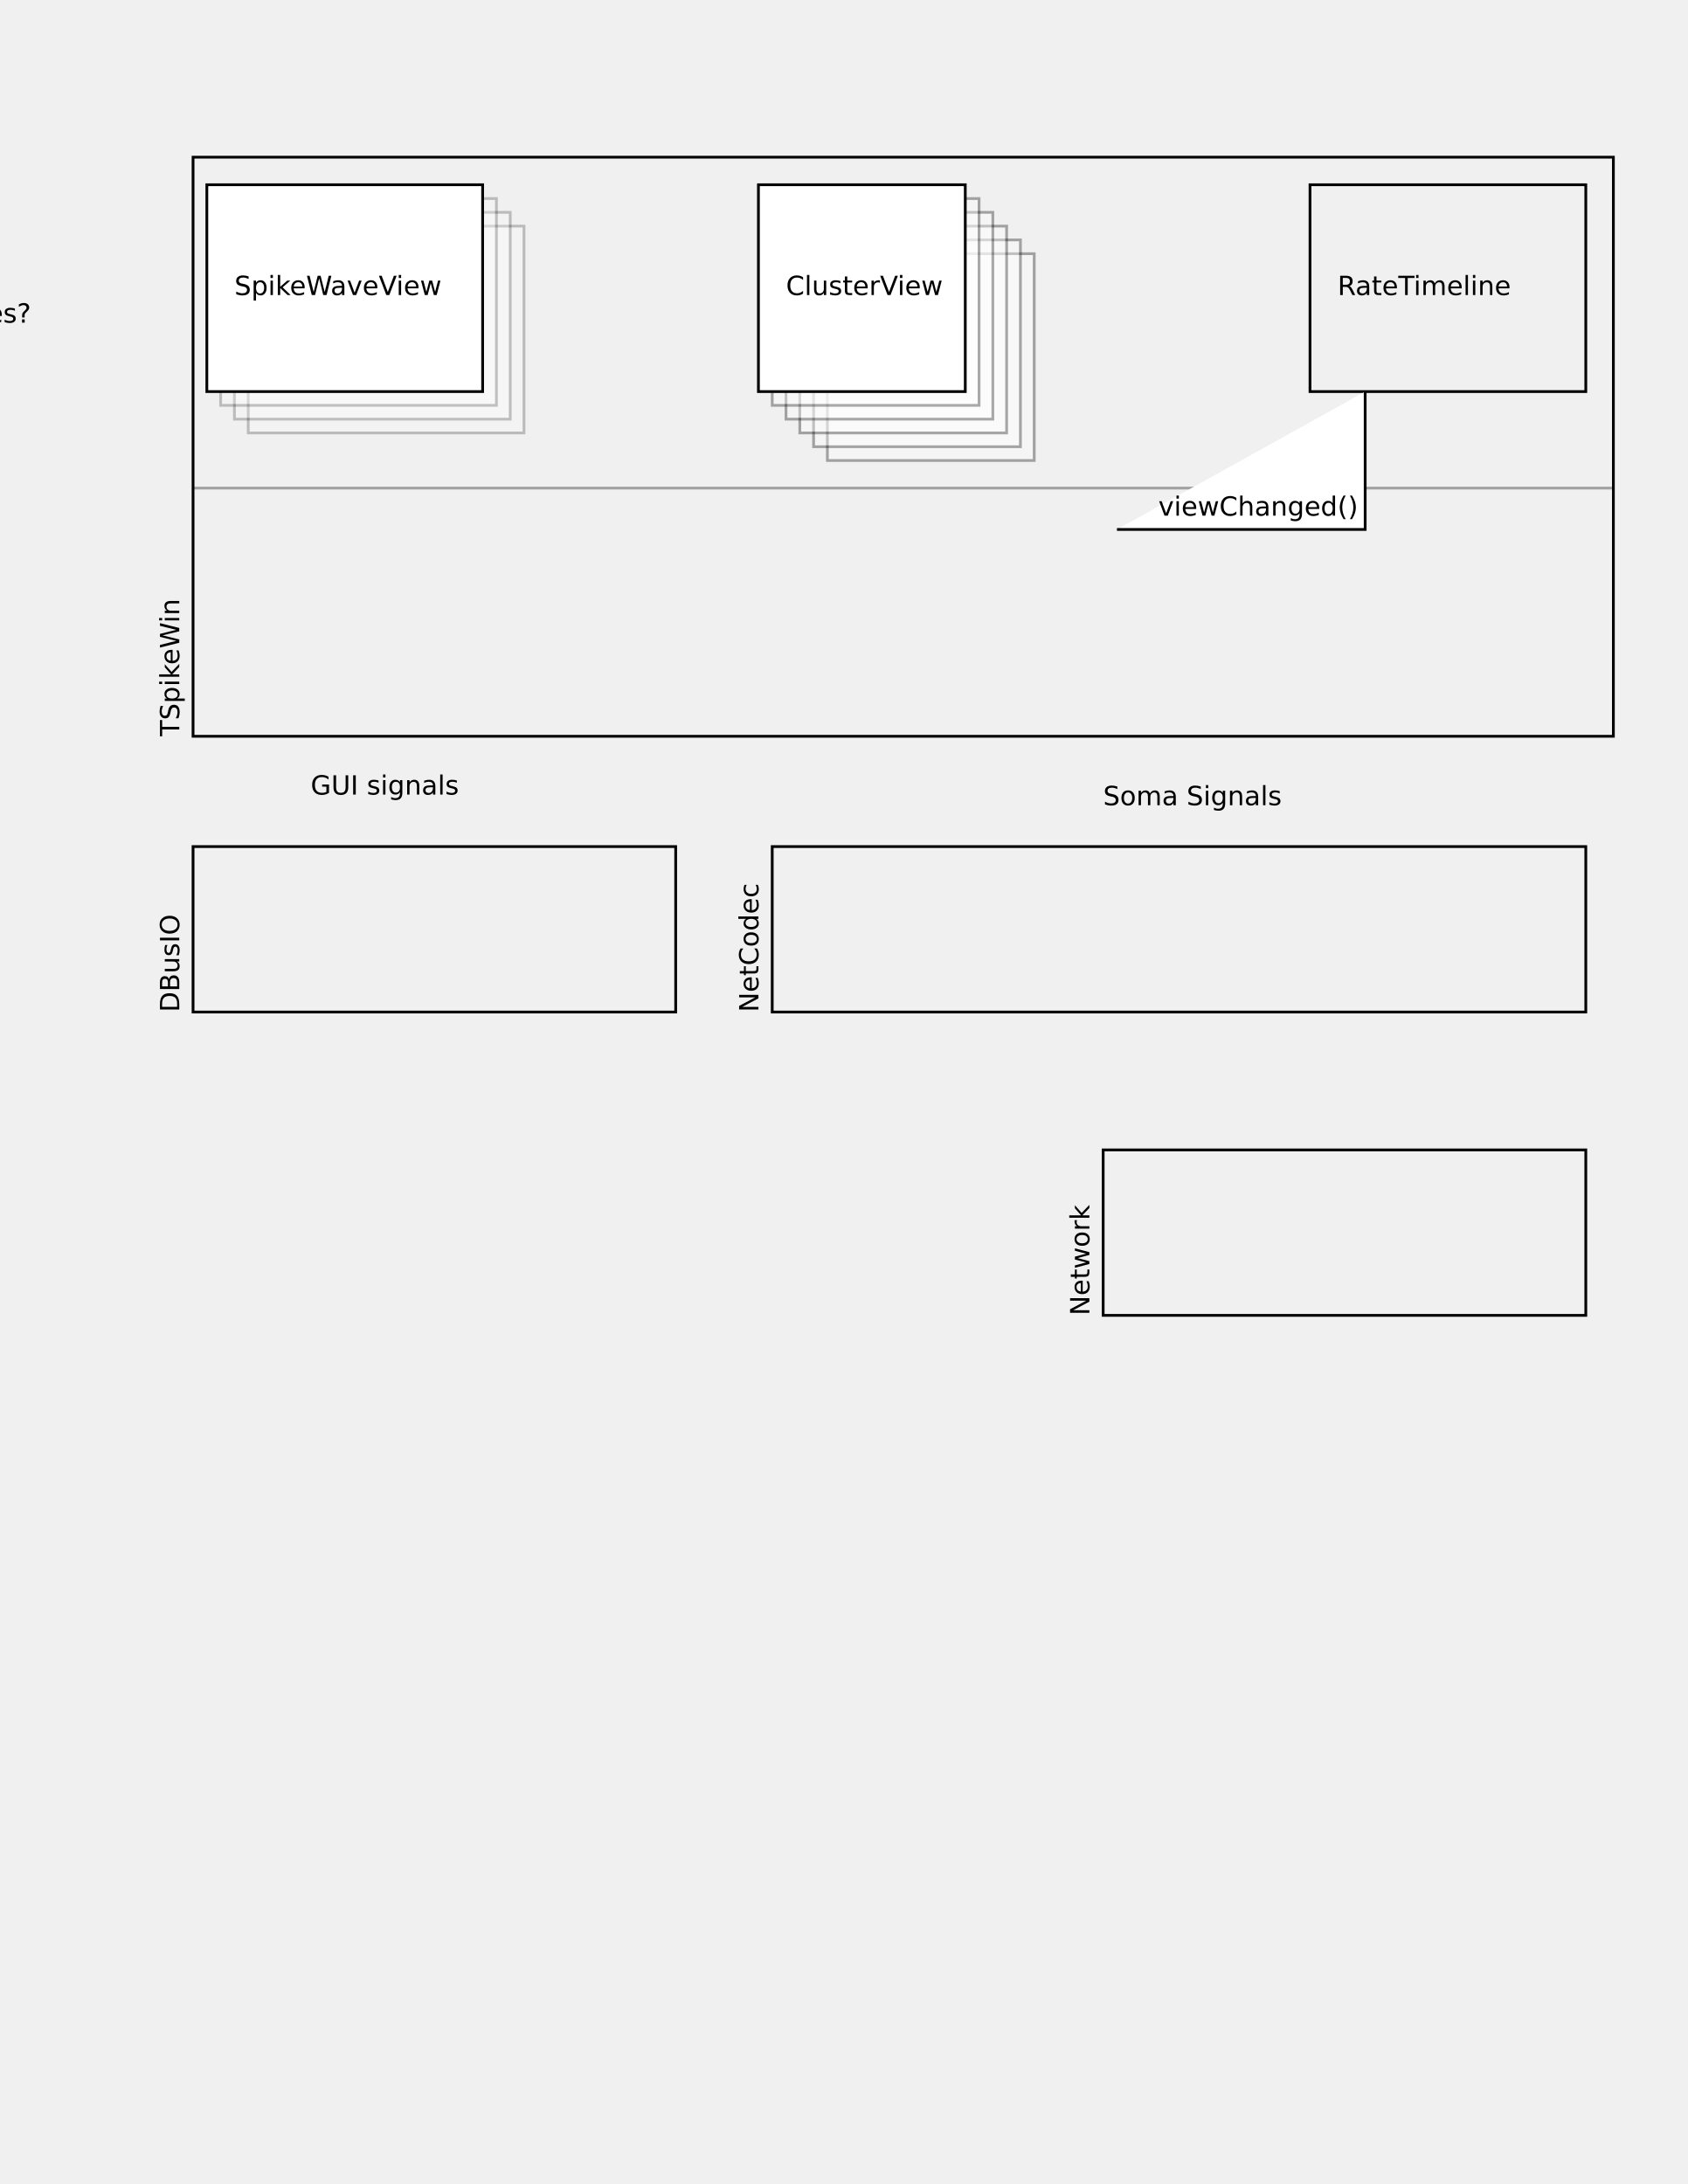
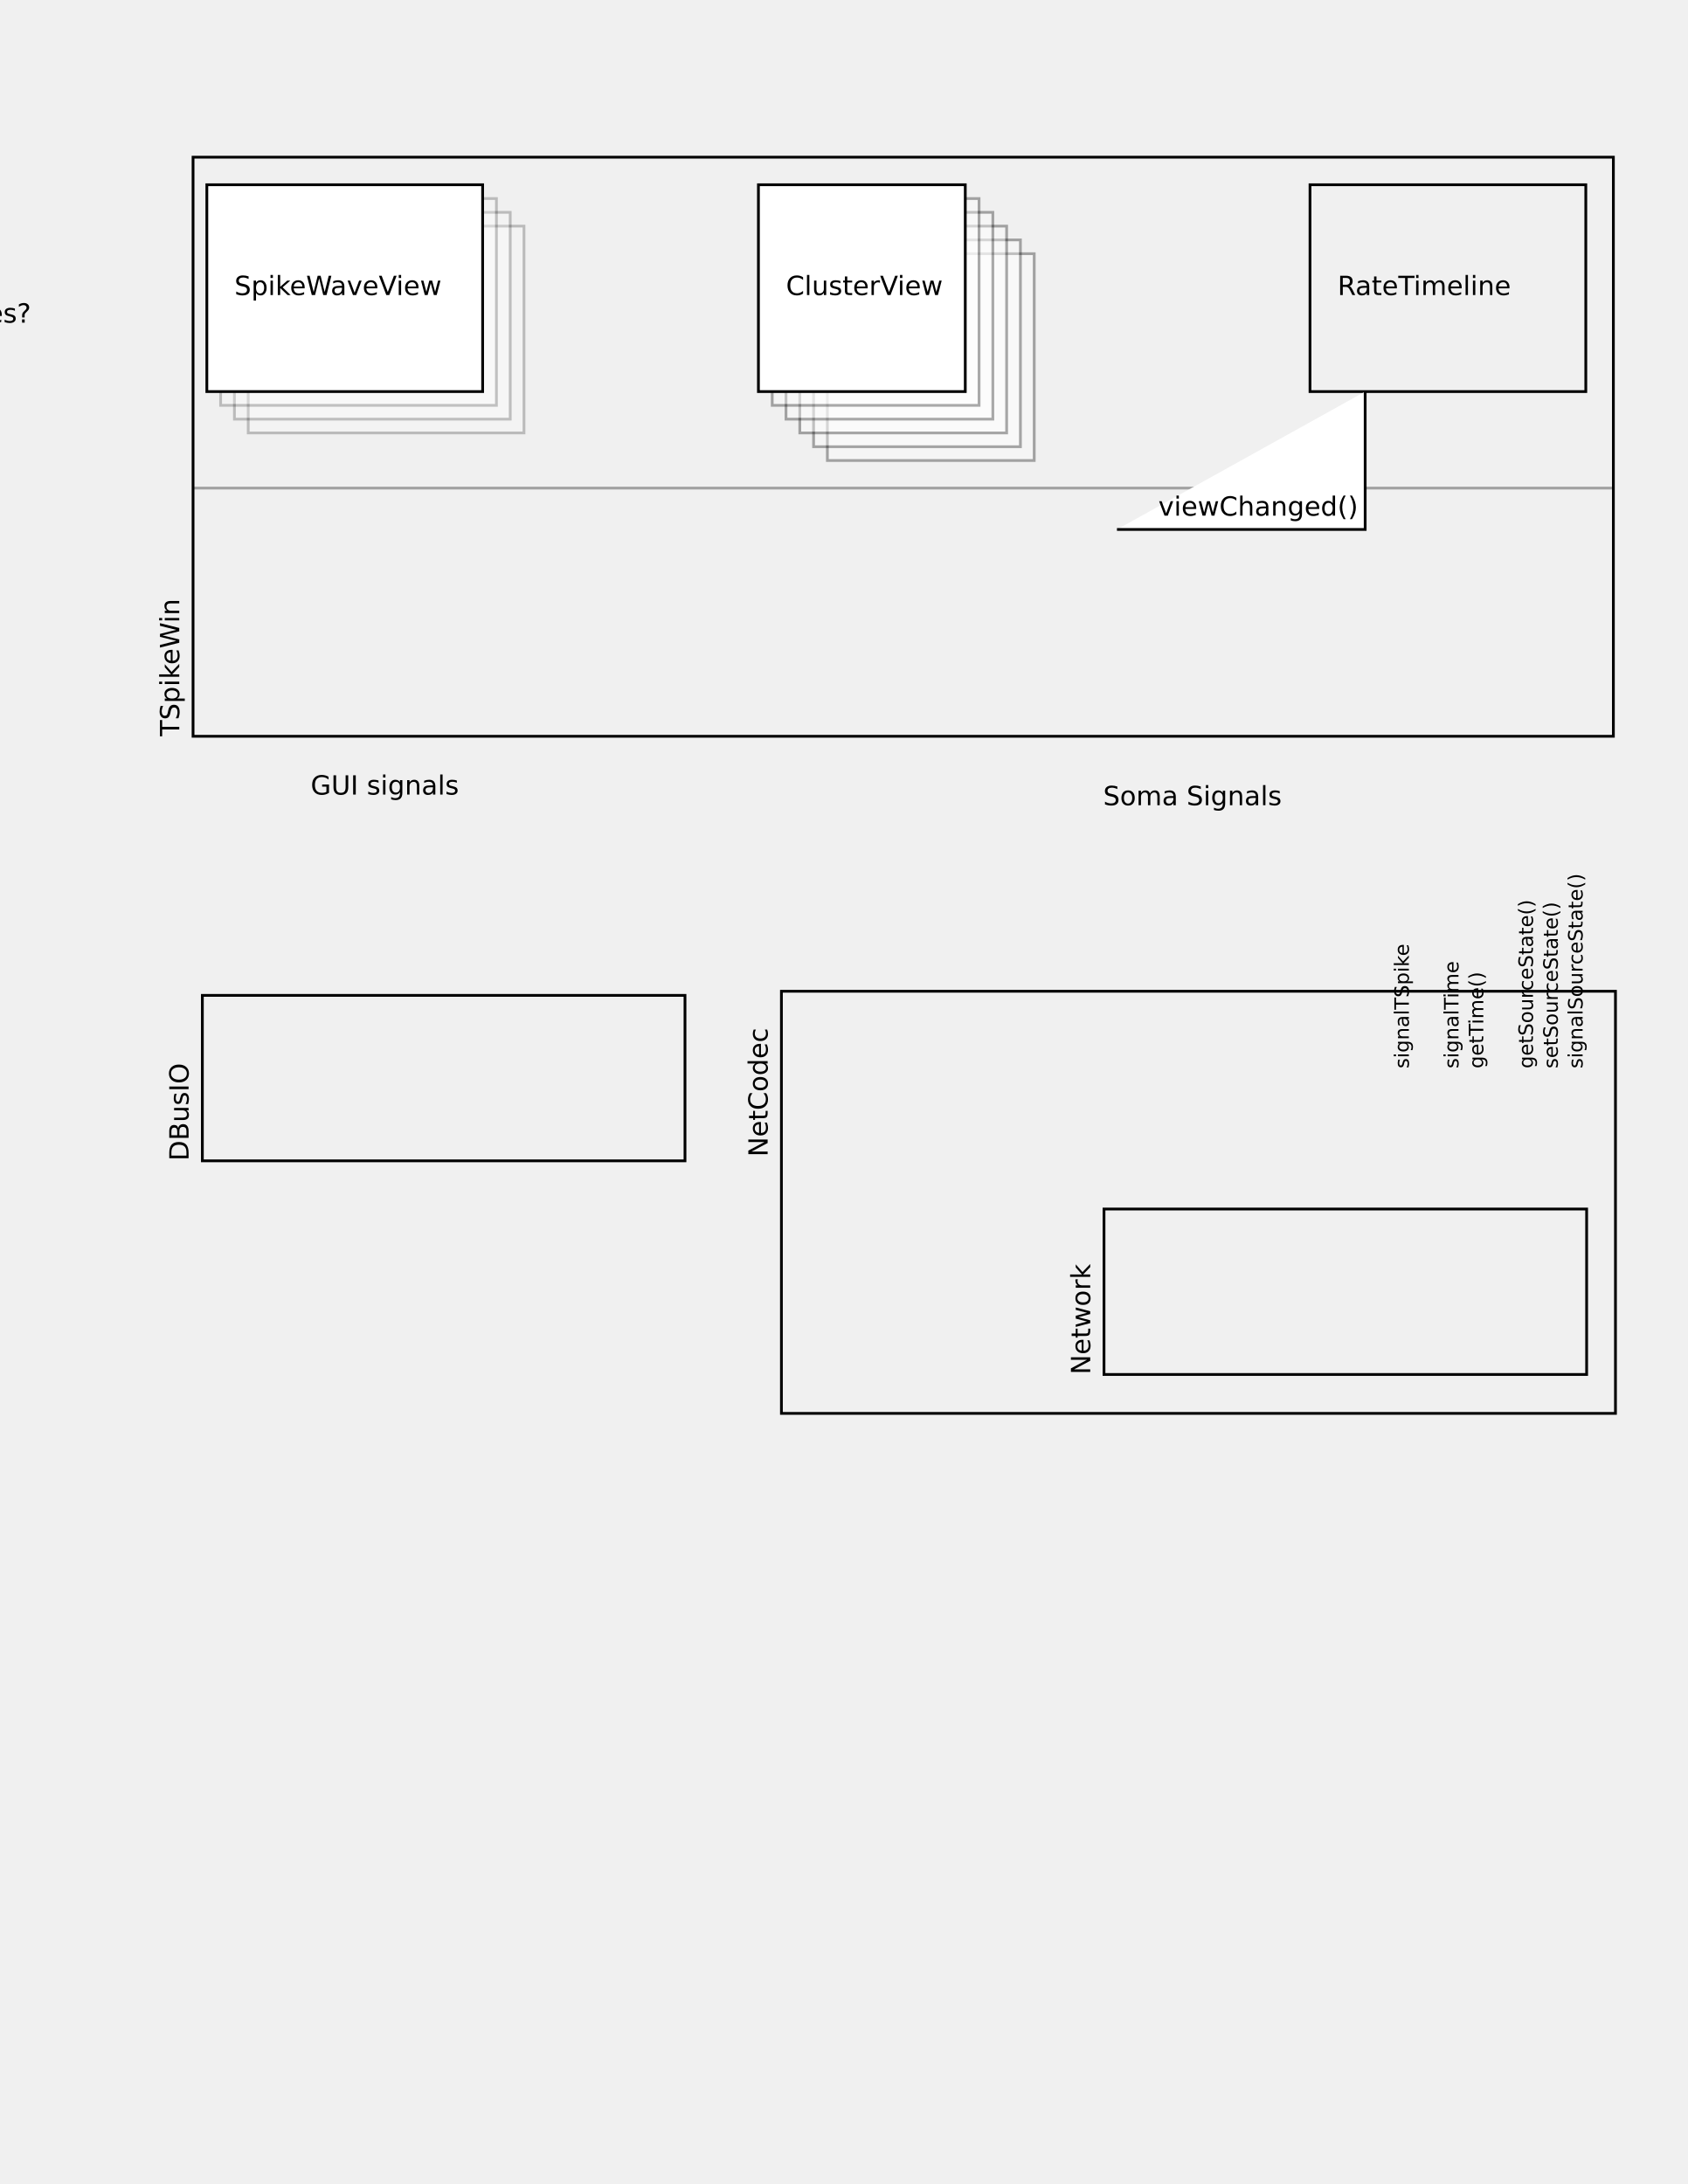
<svg xmlns="http://www.w3.org/2000/svg" width="765" height="990" id="svg2" version="1.0">
  <defs id="defs4" />
  <g id="layer1">
    <rect style="fill:#ffffff;fill-opacity:1;stroke:#000000;stroke-width:1.25;stroke-miterlimit:4;stroke-dasharray:none;stroke-opacity:1;opacity:0.33" id="rect3229" width="93.75" height="93.75" x="375" y="115" />
    <rect style="fill:#ffffff;fill-opacity:1;stroke:#000000;stroke-width:1.25;stroke-miterlimit:4;stroke-dasharray:none;stroke-opacity:1;opacity:0.33" id="rect3227" width="93.75" height="93.75" x="368.75" y="108.75" />
    <rect style="fill:#ffffff;fill-opacity:1;stroke:#000000;stroke-width:1.25;stroke-miterlimit:4;stroke-dasharray:none;stroke-opacity:1;opacity:0.33" id="rect3225" width="93.75" height="93.75" x="362.5" y="102.5" />
    <rect style="fill:#ffffff;fill-opacity:1;stroke:#000000;stroke-width:1.25;stroke-miterlimit:4;stroke-dasharray:none;stroke-opacity:1;opacity:0.33" id="rect3223" width="93.75" height="93.75" x="356.25" y="96.25" />
    <rect style="fill:#ffffff;fill-opacity:1;stroke:#000000;stroke-width:1.25;stroke-miterlimit:4;stroke-dasharray:none;stroke-opacity:1;opacity:0.33" id="rect3221" width="93.75" height="93.75" x="350" y="90" />
    <rect style="fill:#ffffff;fill-opacity:1;stroke:#000000;stroke-width:1.25;stroke-miterlimit:4;stroke-dasharray:none;stroke-opacity:1" id="rect2178" width="93.75" height="93.75" x="343.75" y="83.75" />
    <text xml:space="preserve" style="font-size:12px;font-style:normal;font-weight:normal;fill:#000000;fill-opacity:1;stroke:none;stroke-width:1px;stroke-linecap:butt;stroke-linejoin:miter;stroke-opacity:1;font-family:Bitstream Vera Sans" x="356.25" y="133.75" id="text2180">
      <tspan id="tspan2182" x="356.25" y="133.75">ClusterView</tspan>
    </text>
    <rect style="fill:#ffffff;fill-opacity:1;stroke:#000000;stroke-width:1.25;stroke-miterlimit:4;stroke-dasharray:none;stroke-opacity:1;opacity:0.22" id="rect2243" width="125" height="93.75" x="112.5" y="102.5" />
    <rect style="fill:#ffffff;fill-opacity:1;stroke:#000000;stroke-width:1.25;stroke-miterlimit:4;stroke-dasharray:none;stroke-opacity:1;opacity:0.22" id="rect2241" width="125" height="93.75" x="106.25" y="96.25" />
    <rect style="fill:#ffffff;fill-opacity:1;stroke:#000000;stroke-width:1.25;stroke-miterlimit:4;stroke-dasharray:none;stroke-opacity:1;opacity:0.22" id="rect2239" width="125" height="93.75" x="100" y="90" />
    <rect style="fill:#ffffff;fill-opacity:1;stroke:#000000;stroke-width:1.25;stroke-miterlimit:4;stroke-dasharray:none;stroke-opacity:1" id="rect2191" width="125" height="93.75" x="93.75" y="83.75" />
    <text xml:space="preserve" style="font-size:12px;font-style:normal;font-weight:normal;fill:#000000;fill-opacity:1;stroke:none;stroke-width:1px;stroke-linecap:butt;stroke-linejoin:miter;stroke-opacity:1;font-family:Bitstream Vera Sans" x="106.25" y="133.75" id="text2193">
      <tspan id="tspan2195" x="106.25" y="133.75">SpikeWaveView</tspan>
    </text>
    <g id="g2197" transform="translate(500,0)">
      <rect y="83.75" x="93.75" height="93.75" width="125" id="rect2199" style="fill:none;fill-opacity:1;stroke:#000000;stroke-width:1.25;stroke-miterlimit:4;stroke-dasharray:none;stroke-opacity:1" />
      <text id="text2201" y="133.75" x="106.25" style="font-size:12px;font-style:normal;font-weight:normal;fill:#000000;fill-opacity:1;stroke:none;stroke-width:1px;stroke-linecap:butt;stroke-linejoin:miter;stroke-opacity:1;font-family:Bitstream Vera Sans" xml:space="preserve">
        <tspan y="133.75" x="106.25" id="tspan2203">RateTimeline</tspan>
      </text>
    </g>
    <rect style="fill:none;fill-opacity:1;stroke:#000000;stroke-width:1.25;stroke-miterlimit:4;stroke-dasharray:none;stroke-opacity:1" id="rect2207" width="643.75" height="262.5" x="87.5" y="71.25" />
    <text xml:space="preserve" style="font-size:12px;font-style:normal;font-weight:normal;fill:#000000;fill-opacity:1;stroke:none;stroke-width:1px;stroke-linecap:butt;stroke-linejoin:miter;stroke-opacity:1;font-family:Bitstream Vera Sans" x="-333.75" y="81.25" id="text2209" transform="matrix(0,-1,1,0,0,0)">
      <tspan id="tspan2211" x="-333.75" y="81.25">TSpikeWin</tspan>
    </text>
-     <rect style="fill:none;fill-opacity:1;stroke:#000000;stroke-width:1.25;stroke-miterlimit:4;stroke-dasharray:none;stroke-opacity:1" id="rect2216" width="368.75" height="75" x="350" y="383.75" />
-     <text xml:space="preserve" style="font-size:12px;font-style:normal;font-weight:normal;fill:#000000;fill-opacity:1;stroke:none;stroke-width:1px;stroke-linecap:butt;stroke-linejoin:miter;stroke-opacity:1;font-family:Bitstream Vera Sans" x="-458.75" y="343.75" id="text2218" transform="matrix(0,-1,1,0,0,0)">
-       <tspan id="tspan2220" x="-458.75" y="343.75">NetCodec</tspan>
+     <rect style="fill:none;fill-opacity:1;stroke:#000000;stroke-width:1.25;stroke-miterlimit:4;stroke-dasharray:none;stroke-opacity:1" id="rect2216" width="378.025" height="191.353" x="354.173" y="449.331" />
+     <text xml:space="preserve" style="font-size:12px;font-style:normal;font-weight:normal;fill:#000000;fill-opacity:1;stroke:none;stroke-width:1px;stroke-linecap:butt;stroke-linejoin:miter;stroke-opacity:1;font-family:Bitstream Vera Sans" x="-524.331" y="347.923" id="text2218" transform="matrix(0,-1,1,0,0,0)">
+       <tspan id="tspan2220" x="-524.331" y="347.923">NetCodec</tspan>
    </text>
-     <rect style="fill:none;fill-opacity:1;stroke:#000000;stroke-width:1.25;stroke-miterlimit:4;stroke-dasharray:none;stroke-opacity:1" id="rect2222" width="218.75" height="75" x="87.5" y="383.75" />
-     <text xml:space="preserve" style="font-size:12px;font-style:normal;font-weight:normal;fill:#000000;fill-opacity:1;stroke:none;stroke-width:1px;stroke-linecap:butt;stroke-linejoin:miter;stroke-opacity:1;font-family:Bitstream Vera Sans" x="-458.75" y="81.25" id="text2224" transform="matrix(0,-1,1,0,0,0)">
-       <tspan id="tspan2226" x="-458.75" y="81.25">DBusIO</tspan>
+     <rect style="fill:none;fill-opacity:1;stroke:#000000;stroke-width:1.25;stroke-miterlimit:4;stroke-dasharray:none;stroke-opacity:1" id="rect2222" width="218.75" height="75" x="91.716" y="451.201" />
+     <text xml:space="preserve" style="font-size:12px;font-style:normal;font-weight:normal;fill:#000000;fill-opacity:1;stroke:none;stroke-width:1px;stroke-linecap:butt;stroke-linejoin:miter;stroke-opacity:1;font-family:Bitstream Vera Sans" x="-526.201" y="85.466" id="text2224" transform="matrix(0,-1,1,0,0,0)">
+       <tspan id="tspan2226" x="-526.201" y="85.466">DBusIO</tspan>
    </text>
-     <rect style="fill:none;fill-opacity:1;stroke:#000000;stroke-width:1.25;stroke-miterlimit:4;stroke-dasharray:none;stroke-opacity:1" id="rect2228" width="218.75" height="75" x="500" y="521.25" />
-     <text xml:space="preserve" style="font-size:12px;font-style:normal;font-weight:normal;fill:#000000;fill-opacity:1;stroke:none;stroke-width:1px;stroke-linecap:butt;stroke-linejoin:miter;stroke-opacity:1;font-family:Bitstream Vera Sans" x="-596.25" y="493.75" id="text2230" transform="matrix(0,-1,1,0,0,0)">
-       <tspan id="tspan2232" x="-596.25" y="493.75">Network</tspan>
+     <rect style="fill:none;fill-opacity:1;stroke:#000000;stroke-width:1.25;stroke-miterlimit:4;stroke-dasharray:none;stroke-opacity:1" id="rect2228" width="218.75" height="75" x="500.379" y="548.046" />
+     <text xml:space="preserve" style="font-size:12px;font-style:normal;font-weight:normal;fill:#000000;fill-opacity:1;stroke:none;stroke-width:1px;stroke-linecap:butt;stroke-linejoin:miter;stroke-opacity:1;font-family:Bitstream Vera Sans" x="-623.046" y="494.129" id="text2230" transform="matrix(0,-1,1,0,0,0)">
+       <tspan id="tspan2232" x="-623.046" y="494.129">Network</tspan>
    </text>
    <text xml:space="preserve" style="font-size:12px;font-style:normal;font-weight:normal;fill:#000000;fill-opacity:1;stroke:none;stroke-width:1px;stroke-linecap:butt;stroke-linejoin:miter;stroke-opacity:1;font-family:Bitstream Vera Sans" x="-281.25" y="146.25" id="text3231">
      <tspan id="tspan3233" x="-281.25" y="146.25">What are the state bits we care about for spikes? </tspan>
    </text>
    <text xml:space="preserve" style="font-size:12px;font-style:normal;font-weight:normal;fill:#000000;fill-opacity:1;stroke:none;stroke-width:1px;stroke-linecap:butt;stroke-linejoin:miter;stroke-opacity:1;font-family:Bitstream Vera Sans" x="-196.98" y="165.21" id="text3235">
      <tspan id="tspan3237" x="-196.98" y="165.21">enabled</tspan>
      <tspan x="-196.98" y="180.21" id="tspan3450">gain</tspan>
      <tspan x="-196.98" y="195.21" id="tspan3239">spikefilten</tspan>
      <tspan x="-196.98" y="210.21" id="tspan3241">filter</tspan>
      <tspan x="-196.98" y="225.21" id="tspan3243">threshold</tspan>
      <tspan x="-196.98" y="240.21" id="tspan3245" />
    </text>
    <text xml:space="preserve" style="font-size:12px;font-style:normal;font-weight:normal;fill:#000000;fill-opacity:1;stroke:none;stroke-width:1px;stroke-linecap:butt;stroke-linejoin:miter;stroke-opacity:1;font-family:Bitstream Vera Sans" x="-232.857" y="373.571" id="text3452">
      <tspan id="tspan3454" x="-232.857" y="373.571">How should we control the "is-a</tspan>
    </text>
    <path style="opacity:0.33;fill:#ffffff;fill-opacity:1;stroke:#000000;stroke-width:1.25;stroke-miterlimit:4;stroke-dasharray:none;stroke-opacity:1" d="M 87.5,221.25 L 731.25,221.25" id="path3456" />
    <text xml:space="preserve" style="font-size:12px;font-style:normal;font-weight:normal;fill:#000000;fill-opacity:1;stroke:none;stroke-width:1px;stroke-linecap:butt;stroke-linejoin:miter;stroke-opacity:1;font-family:Bitstream Vera Sans" x="140.804" y="360.176" id="text3458">
      <tspan id="tspan3460" x="140.804" y="360.176">GUI signals</tspan>
    </text>
    <text xml:space="preserve" style="font-size:12px;font-style:normal;font-weight:normal;fill:#000000;fill-opacity:1;stroke:none;stroke-width:1px;stroke-linecap:butt;stroke-linejoin:miter;stroke-opacity:1;font-family:Bitstream Vera Sans" x="500" y="365" id="text3462">
      <tspan id="tspan3464" x="500" y="365">Soma Signals</tspan>
    </text>
    <text xml:space="preserve" style="font-size:12px;font-style:normal;font-weight:normal;fill:#000000;fill-opacity:1;stroke:none;stroke-width:1px;stroke-linecap:butt;stroke-linejoin:miter;stroke-opacity:1;font-family:Bitstream Vera Sans" x="-245.629" y="502.318" id="text3466">
      <tspan id="tspan3468" x="-245.629" y="502.318">Example GUI signals:</tspan>
    </text>
    <text xml:space="preserve" style="font-size:12px;font-style:normal;font-weight:normal;fill:#000000;fill-opacity:1;stroke:none;stroke-width:1px;stroke-linecap:butt;stroke-linejoin:miter;stroke-opacity:1;font-family:Bitstream Vera Sans" x="-218.801" y="524.973" id="text3470">
      <tspan x="-218.801" y="524.973" id="tspan3474">reset all zooms</tspan>
    </text>
    <text xml:space="preserve" style="font-size:12px;font-style:normal;font-weight:normal;fill:#000000;fill-opacity:1;stroke:none;stroke-width:1px;stroke-linecap:butt;stroke-linejoin:miter;stroke-opacity:1;font-family:Bitstream Vera Sans" x="893.09" y="45.638" id="text3478">
      <tspan id="tspan3480" x="893.09" y="45.638">Data Structures for TSpikeWin</tspan>
    </text>
-     <text xml:space="preserve" style="font-size:12px;font-style:normal;font-weight:normal;fill:#000000;fill-opacity:1;stroke:none;stroke-width:1px;stroke-linecap:butt;stroke-linejoin:miter;stroke-opacity:1;font-family:Bitstream Vera Sans" x="868.75" y="71.25" id="text3482">
-       <tspan id="tspan3484" x="868.75" y="71.25">GLSpikePoint</tspan>
+     <text xml:space="preserve" style="font-size:12px;font-style:normal;font-weight:normal;fill:#000000;fill-opacity:1;stroke:none;stroke-width:1px;stroke-linecap:butt;stroke-linejoin:miter;stroke-opacity:1;font-family:Bitstream Vera Sans" x="862.848" y="71.25" id="text3482">
+       <tspan id="tspan3484" x="862.848" y="71.25">GLSpikePoint</tspan>
    </text>
    <text xml:space="preserve" style="font-size:12px;font-style:normal;font-weight:normal;fill:#000000;fill-opacity:1;stroke:none;stroke-width:1px;stroke-linecap:butt;stroke-linejoin:miter;stroke-opacity:1;font-family:Bitstream Vera Sans" x="862.5" y="90" id="text3486">
      <tspan id="tspan3488" x="862.5" y="90">GLSPVect:  std::Vector&lt;GLSpikePoint&gt;</tspan>
    </text>
    <text xml:space="preserve" style="font-size:12px;font-style:normal;font-weight:normal;fill:#000000;fill-opacity:1;stroke:none;stroke-width:1px;stroke-linecap:butt;stroke-linejoin:miter;stroke-opacity:1;font-family:Bitstream Vera Sans" x="862.5" y="108.75" id="text3490">
      <tspan id="tspan3492" x="862.5" y="108.75">GLSPVectpList : a map of smart pointers to GLSPVects</tspan>
    </text>
    <text xml:space="preserve" style="font-size:12px;font-style:normal;font-weight:normal;fill:#000000;fill-opacity:1;stroke:none;stroke-width:1px;stroke-linecap:butt;stroke-linejoin:miter;stroke-opacity:1;font-family:Bitstream Vera Sans" x="1190.088" y="84.892" id="text3494">
      <tspan id="tspan3496" x="1190.088" y="84.892">ideally a GLSPVect is ~ T seconds</tspan>
      <tspan x="1190.088" y="99.892" id="tspan3498">worth of arriving spike points</tspan>
      <tspan x="1190.088" y="114.892" id="tspan3502">   rendered as a set</tspan>
      <tspan x="1190.088" y="129.892" id="tspan3504">   time-indexed</tspan>
      <tspan x="1190.088" y="144.892" id="tspan3506">   can obviously be empty if no data arrives</tspan>
      <tspan x="1190.088" y="159.892" id="tspan3500" />
    </text>
    <text xml:space="preserve" style="font-size:12px;font-style:normal;font-weight:normal;fill:#000000;fill-opacity:1;stroke:none;stroke-width:1px;stroke-linecap:butt;stroke-linejoin:miter;stroke-opacity:1;font-family:Bitstream Vera Sans" x="936.725" y="285.98" id="text3508">
      <tspan id="tspan3510" x="936.725" y="285.98">what sort of query do we need to answer? </tspan>
      <tspan x="936.725" y="300.98" id="tspan3512">   Plot clusters from t1 to t2</tspan>
      <tspan x="936.725" y="315.98" id="tspan3514">this will require us to define what the</tspan>
      <tspan x="936.725" y="330.98" id="tspan3516">actual constraints on the interval are, and plot them</tspan>
      <tspan x="936.725" y="345.98" id="tspan3518" />
      <tspan x="936.725" y="360.98" id="tspan3520">effectively we're only going to have granularity on the order of</tspan>
      <tspan x="936.725" y="375.98" id="tspan3522">the duration of a GLSPVect, whcih is fine</tspan>
    </text>
    <text xml:space="preserve" style="font-size:12px;font-style:normal;font-weight:normal;fill:#000000;fill-opacity:1;stroke:none;stroke-width:1px;stroke-linecap:butt;stroke-linejoin:miter;stroke-opacity:1;font-family:Bitstream Vera Sans" x="924.922" y="482.431" id="text3524">
      <tspan id="tspan3526" x="924.922" y="482.431">clusterView.setView()</tspan>
    </text>
    <path style="opacity:1;fill:#ffffff;fill-opacity:1;stroke:#000000;stroke-width:1.25;stroke-miterlimit:4;stroke-dasharray:none;stroke-opacity:1" d="M 618.75,177.5 L 618.75,240 L 506.25,240" id="path3528" />
    <text xml:space="preserve" style="font-size:12px;font-style:normal;font-weight:normal;fill:#000000;fill-opacity:1;stroke:none;stroke-width:1px;stroke-linecap:butt;stroke-linejoin:miter;stroke-opacity:1;font-family:Bitstream Vera Sans" x="525" y="233.75" id="text3530">
      <tspan id="tspan3532" x="525" y="233.75">viewChanged()</tspan>
    </text>
+     <text xml:space="preserve" style="font-size:9px;font-style:normal;font-variant:normal;font-weight:normal;font-stretch:normal;text-align:start;line-height:125%;writing-mode:lr-tb;text-anchor:start;fill:#000000;fill-opacity:1;stroke:none;stroke-width:1px;stroke-linecap:butt;stroke-linejoin:miter;stroke-opacity:1;font-family:Bitstream Vera Sans" x="-484.316" y="638.544" id="text2385" transform="matrix(0,-1,1,0,0,0)">
+       <tspan x="-484.316" y="638.544" id="tspan2389">signalTSpike</tspan>
+       <tspan x="-484.316" y="649.794" id="tspan2395" />
+       <tspan x="-484.316" y="661.044" id="tspan2403">signalTime</tspan>
+       <tspan x="-484.316" y="672.294" id="tspan2407">getTime()</tspan>
+       <tspan x="-484.316" y="683.544" id="tspan2409" />
+       <tspan x="-484.316" y="694.794" id="tspan2411">getSourceState()</tspan>
+       <tspan x="-484.316" y="706.044" id="tspan2413">setSourceState()</tspan>
+       <tspan x="-484.316" y="717.294" id="tspan2417">signalSourceState()</tspan>
+       <tspan x="-484.316" y="728.544" id="tspan2399" />
+     </text>
+     <rect id="rect2421" width="251.255" height="193.078" x="923.235" y="596.255" style="fill:#ffffff;fill-opacity:1;stroke:#000000;stroke-width:1.25;stroke-miterlimit:4;stroke-dasharray:none" />
+     <text xml:space="preserve" style="font-size:14px;font-style:normal;font-variant:normal;font-weight:normal;font-stretch:normal;text-align:start;line-height:125%;writing-mode:lr-tb;text-anchor:start;fill:#000000;fill-opacity:1;stroke:none;stroke-width:1px;stroke-linecap:butt;stroke-linejoin:miter;stroke-opacity:1;font-family:Bitstream Vera Sans" x="926.608" y="571.804" id="text3004">
+       <tspan id="tspan3006" x="926.608" y="571.804">ClusterView handles rendering</tspan>
+       <tspan x="926.608" y="589.304" id="tspan3028">and state info for a cluster</tspan>
+     </text>
+     <flowRoot xml:space="preserve" id="flowRoot3012" style="font-size:10px;font-style:normal;font-variant:normal;font-weight:normal;font-stretch:normal;text-align:start;line-height:125%;writing-mode:lr-tb;text-anchor:start;fill:#000000;fill-opacity:1;stroke:none;stroke-width:1px;stroke-linecap:butt;stroke-linejoin:miter;stroke-opacity:1;font-family:Bitstream Vera Sans">
+       <flowRegion id="flowRegion3014">
+         <rect id="rect3016" width="240.294" height="176.216" x="929.137" y="603.843" style="font-size:10px;font-style:normal;font-variant:normal;font-weight:normal;font-stretch:normal;text-align:start;line-height:125%;writing-mode:lr-tb;text-anchor:start;font-family:Bitstream Vera Sans" />
+       </flowRegion>
+       <flowPara id="flowPara3022">ClusterRenderer handles all the opengl rendereing (and opengl state) for the cluster</flowPara>
+     </flowRoot>
  </g>
</svg>
